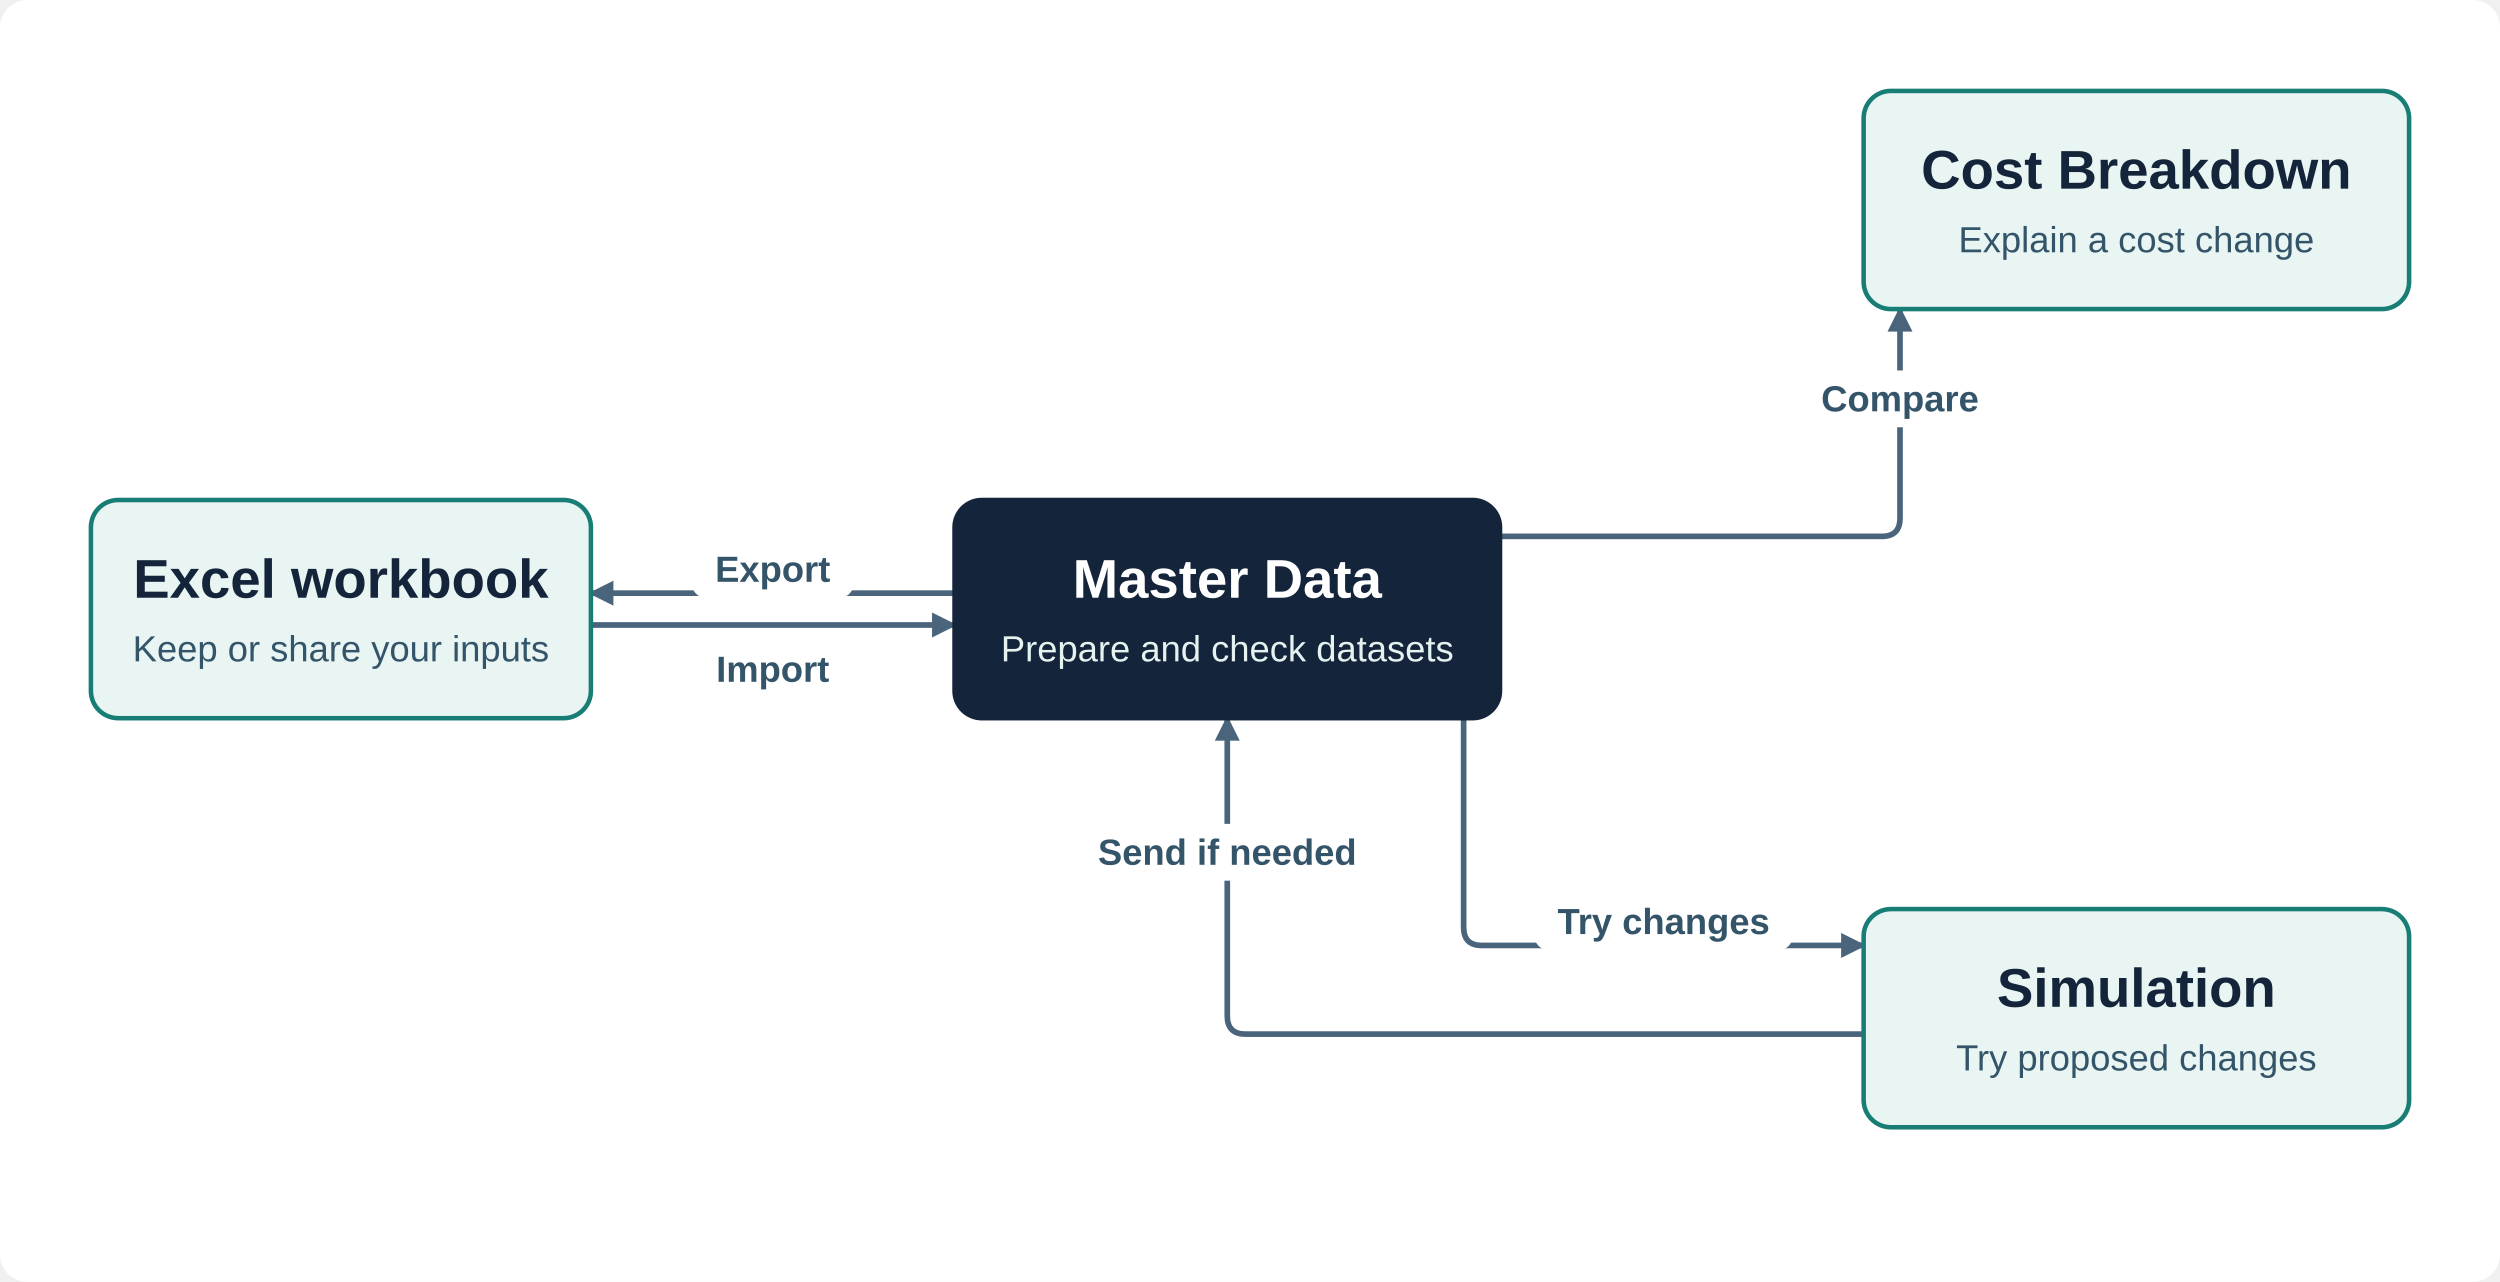
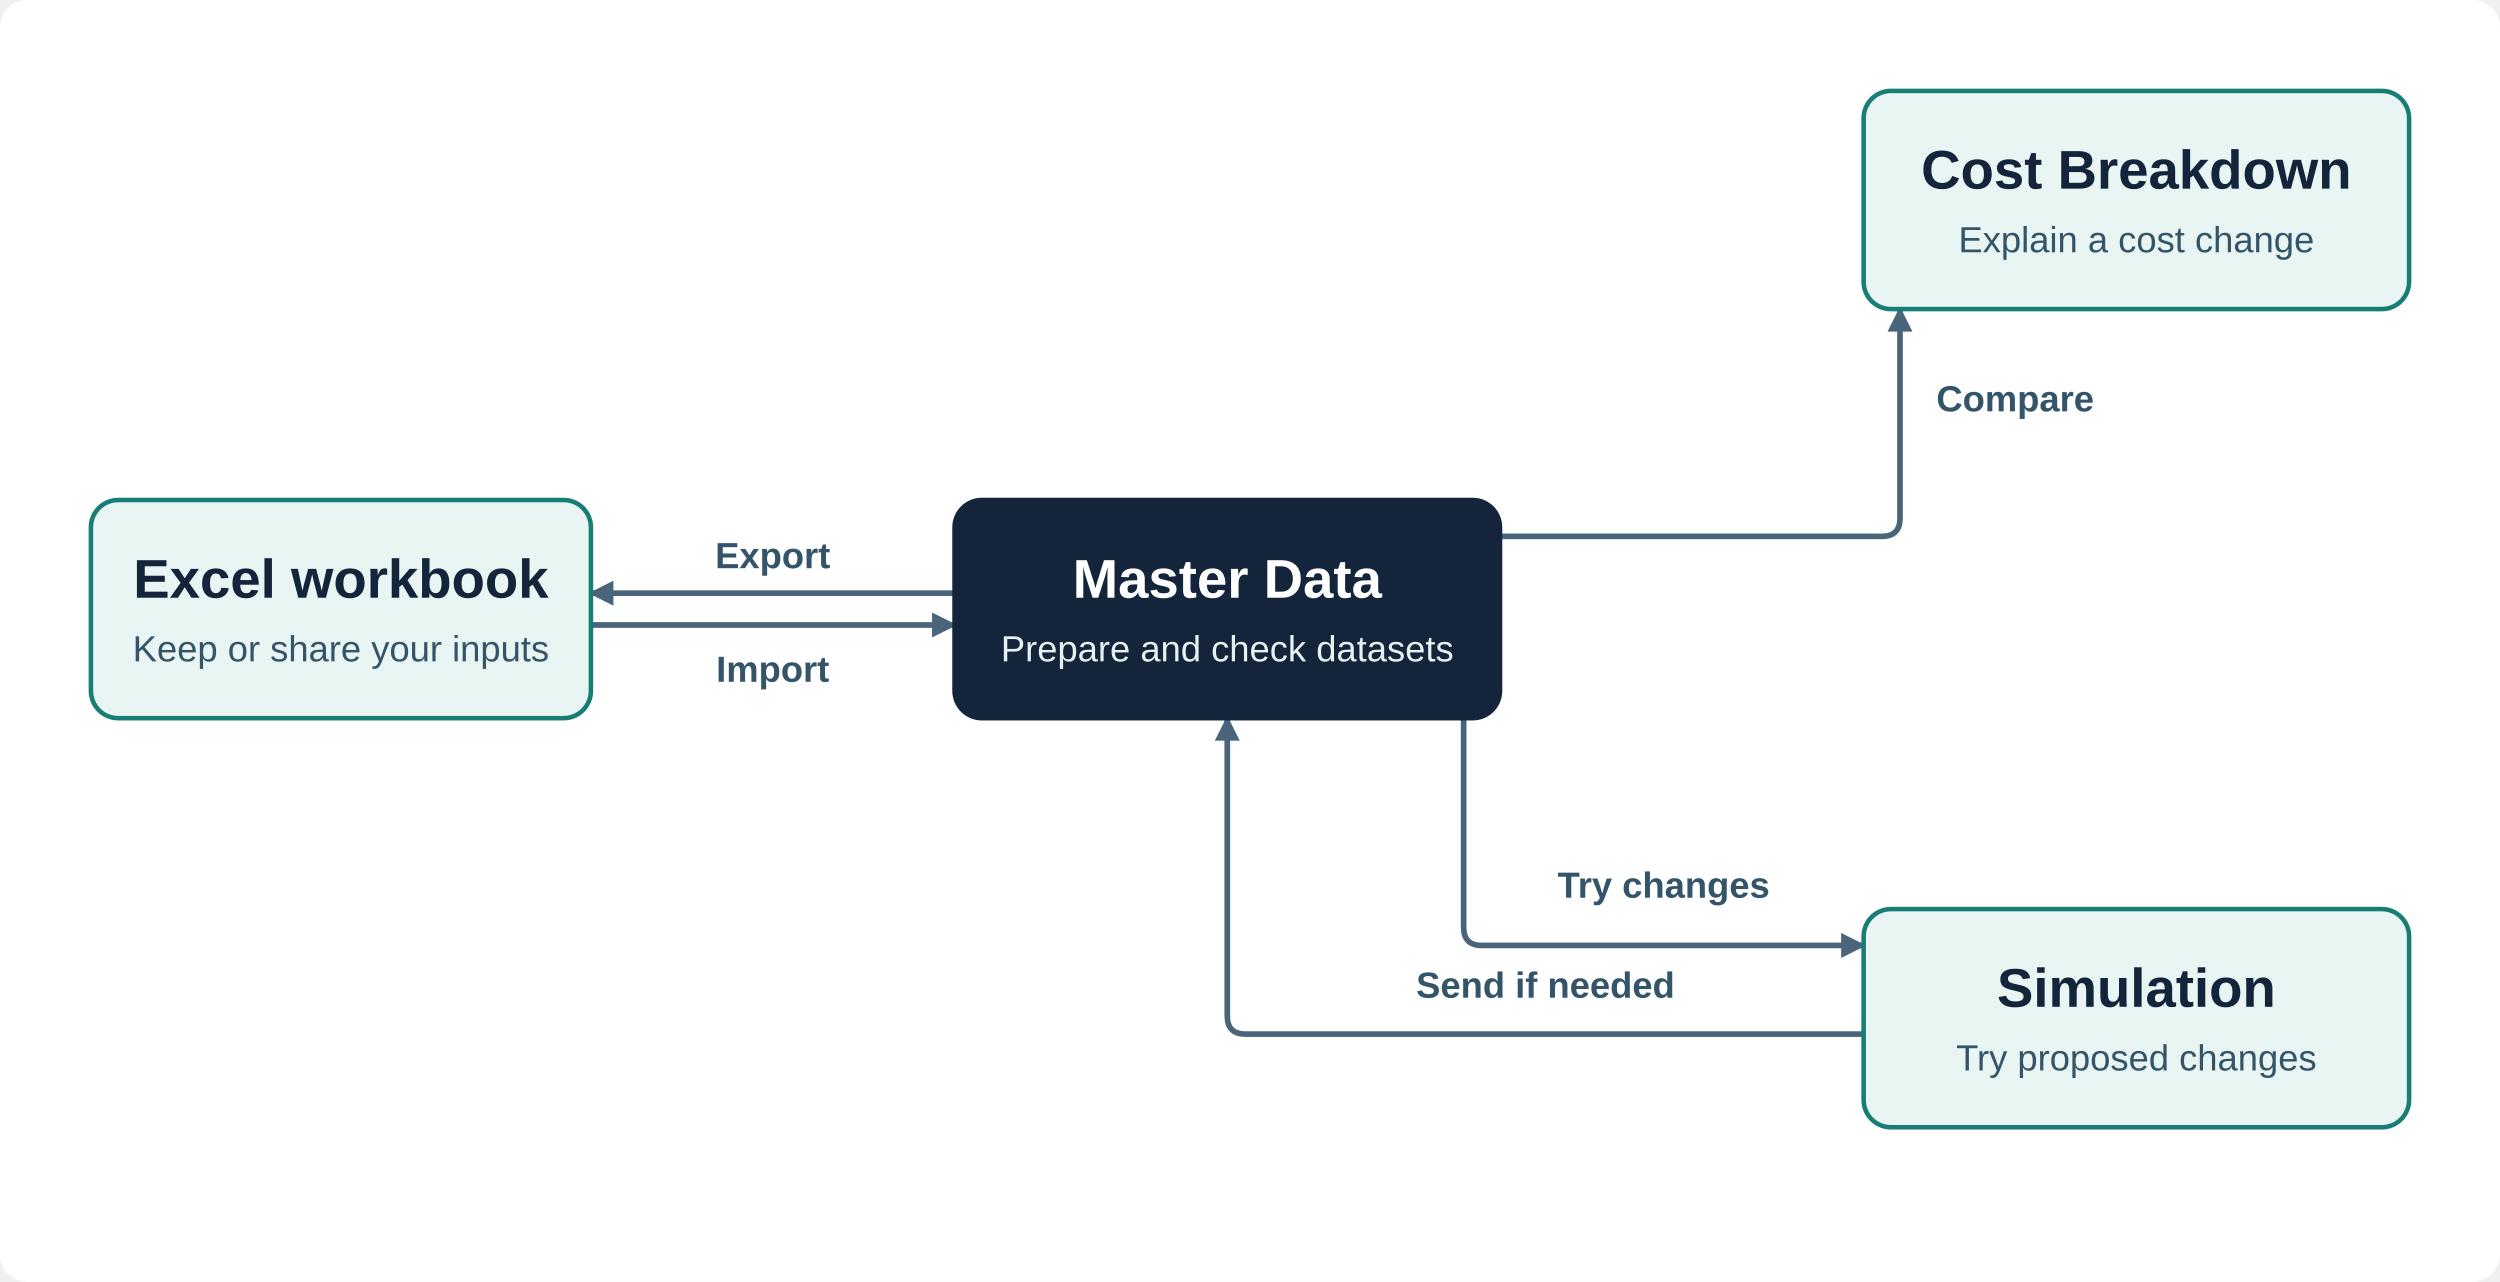
<svg xmlns="http://www.w3.org/2000/svg" viewBox="0 0 1100 564" width="1100" height="564" role="img" aria-labelledby="title description" font-family="Segoe UI, Arial, sans-serif">
  <defs>
    <marker id="arrow" viewBox="0 0 10 10" refX="9" refY="5" markerWidth="11" markerHeight="11" markerUnits="userSpaceOnUse" orient="auto-start-reverse">
      <path d="M 0 0 L 10 5 L 0 10 Z" fill="#49647b" />
    </marker>
  </defs>
  <rect width="1100" height="564" fill="#ffffff" rx="12" />
  <path d="M 260 275 L 420 275" fill="none" stroke="#49647b" stroke-width="2.5" stroke-linecap="round" stroke-linejoin="round" marker-end="url(#arrow)" />
  <path d="M 420 261 L 260 261" fill="none" stroke="#49647b" stroke-width="2.5" stroke-linecap="round" stroke-linejoin="round" marker-end="url(#arrow)" />
  <path d="M 660 236 L 828 236 Q 836 236 836 228 L 836 136" fill="none" stroke="#49647b" stroke-width="2.5" stroke-linecap="round" stroke-linejoin="round" marker-end="url(#arrow)" />
  <path d="M 644 316 L 644 408 Q 644 416 652 416 L 820 416" fill="none" stroke="#49647b" stroke-width="2.5" stroke-linecap="round" stroke-linejoin="round" marker-end="url(#arrow)" />
  <path d="M 820 455 L 548 455 Q 540 455 540 447 L 540 316" fill="none" stroke="#49647b" stroke-width="2.5" stroke-linecap="round" stroke-linejoin="round" marker-end="url(#arrow)" />
  <rect x="40.0" y="220.0" width="220.0" height="96.0" rx="12" fill="#e8f5f2" stroke="#187d75" stroke-width="2" />
  <text x="150.0" y="263.0" font-size="24" fill="#14243a" font-weight="600" text-anchor="middle">Excel workbook</text>
  <text x="150.0" y="291.0" font-size="16" fill="#345469" font-weight="400" text-anchor="middle">Keep or share your inputs</text>
  <rect x="420.0" y="220.0" width="240.0" height="96.0" rx="12" fill="#14243a" stroke="#14243a" stroke-width="2" />
  <text x="540.0" y="263.0" font-size="24" fill="#ffffff" font-weight="600" text-anchor="middle">Master Data</text>
  <text x="540.0" y="291.0" font-size="16" fill="#e5f2f0" font-weight="400" text-anchor="middle">Prepare and check datasets</text>
  <rect x="820.0" y="40.0" width="240.0" height="96.0" rx="12" fill="#e8f5f2" stroke="#187d75" stroke-width="2" />
  <text x="940.0" y="83.0" font-size="24" fill="#14243a" font-weight="600" text-anchor="middle">Cost Breakdown</text>
  <text x="940.0" y="111.0" font-size="16" fill="#345469" font-weight="400" text-anchor="middle">Explain a cost change</text>
  <rect x="820.0" y="400.0" width="240.0" height="96.0" rx="12" fill="#e8f5f2" stroke="#187d75" stroke-width="2" />
  <text x="940.0" y="443.0" font-size="24" fill="#14243a" font-weight="600" text-anchor="middle">Simulation</text>
  <text x="940.0" y="471.0" font-size="16" fill="#345469" font-weight="400" text-anchor="middle">Try proposed changes</text>
-   <rect x="304.5" y="282.0" width="71.0" height="25" fill="#ffffff" rx="6" />
  <text x="340.0" y="300.0" font-size="16" fill="#345469" font-weight="600" text-anchor="middle">Import</text>
-   <rect x="304.5" y="238.0" width="71.0" height="25" fill="#ffffff" rx="6" />
-   <text x="340.0" y="256.0" font-size="16" fill="#345469" font-weight="600" text-anchor="middle">Export</text>
-   <rect x="796.25" y="163.0" width="79.5" height="25" fill="#ffffff" rx="6" />
-   <text x="836.0" y="181.0" font-size="16" fill="#345469" font-weight="600" text-anchor="middle">Compare</text>
-   <rect x="675.25" y="393.0" width="113.5" height="25" fill="#ffffff" rx="6" />
-   <text x="732.0" y="411.0" font-size="16" fill="#345469" font-weight="600" text-anchor="middle">Try changes</text>
-   <rect x="470.5" y="362.5" width="139.0" height="25" fill="#ffffff" rx="6" />
-   <text x="540.0" y="380.5" font-size="16" fill="#345469" font-weight="600" text-anchor="middle">Send if needed</text>
+   <text x="340.0" y="250.0" font-size="16" fill="#345469" font-weight="600" text-anchor="middle">Export</text>
+   <text x="852.0" y="181.0" font-size="16" fill="#345469" font-weight="600" text-anchor="start">Compare</text>
+   <text x="732.0" y="395.0" font-size="16" fill="#345469" font-weight="600" text-anchor="middle">Try changes</text>
+   <text x="680.0" y="439.0" font-size="16" fill="#345469" font-weight="600" text-anchor="middle">Send if needed</text>
</svg>
